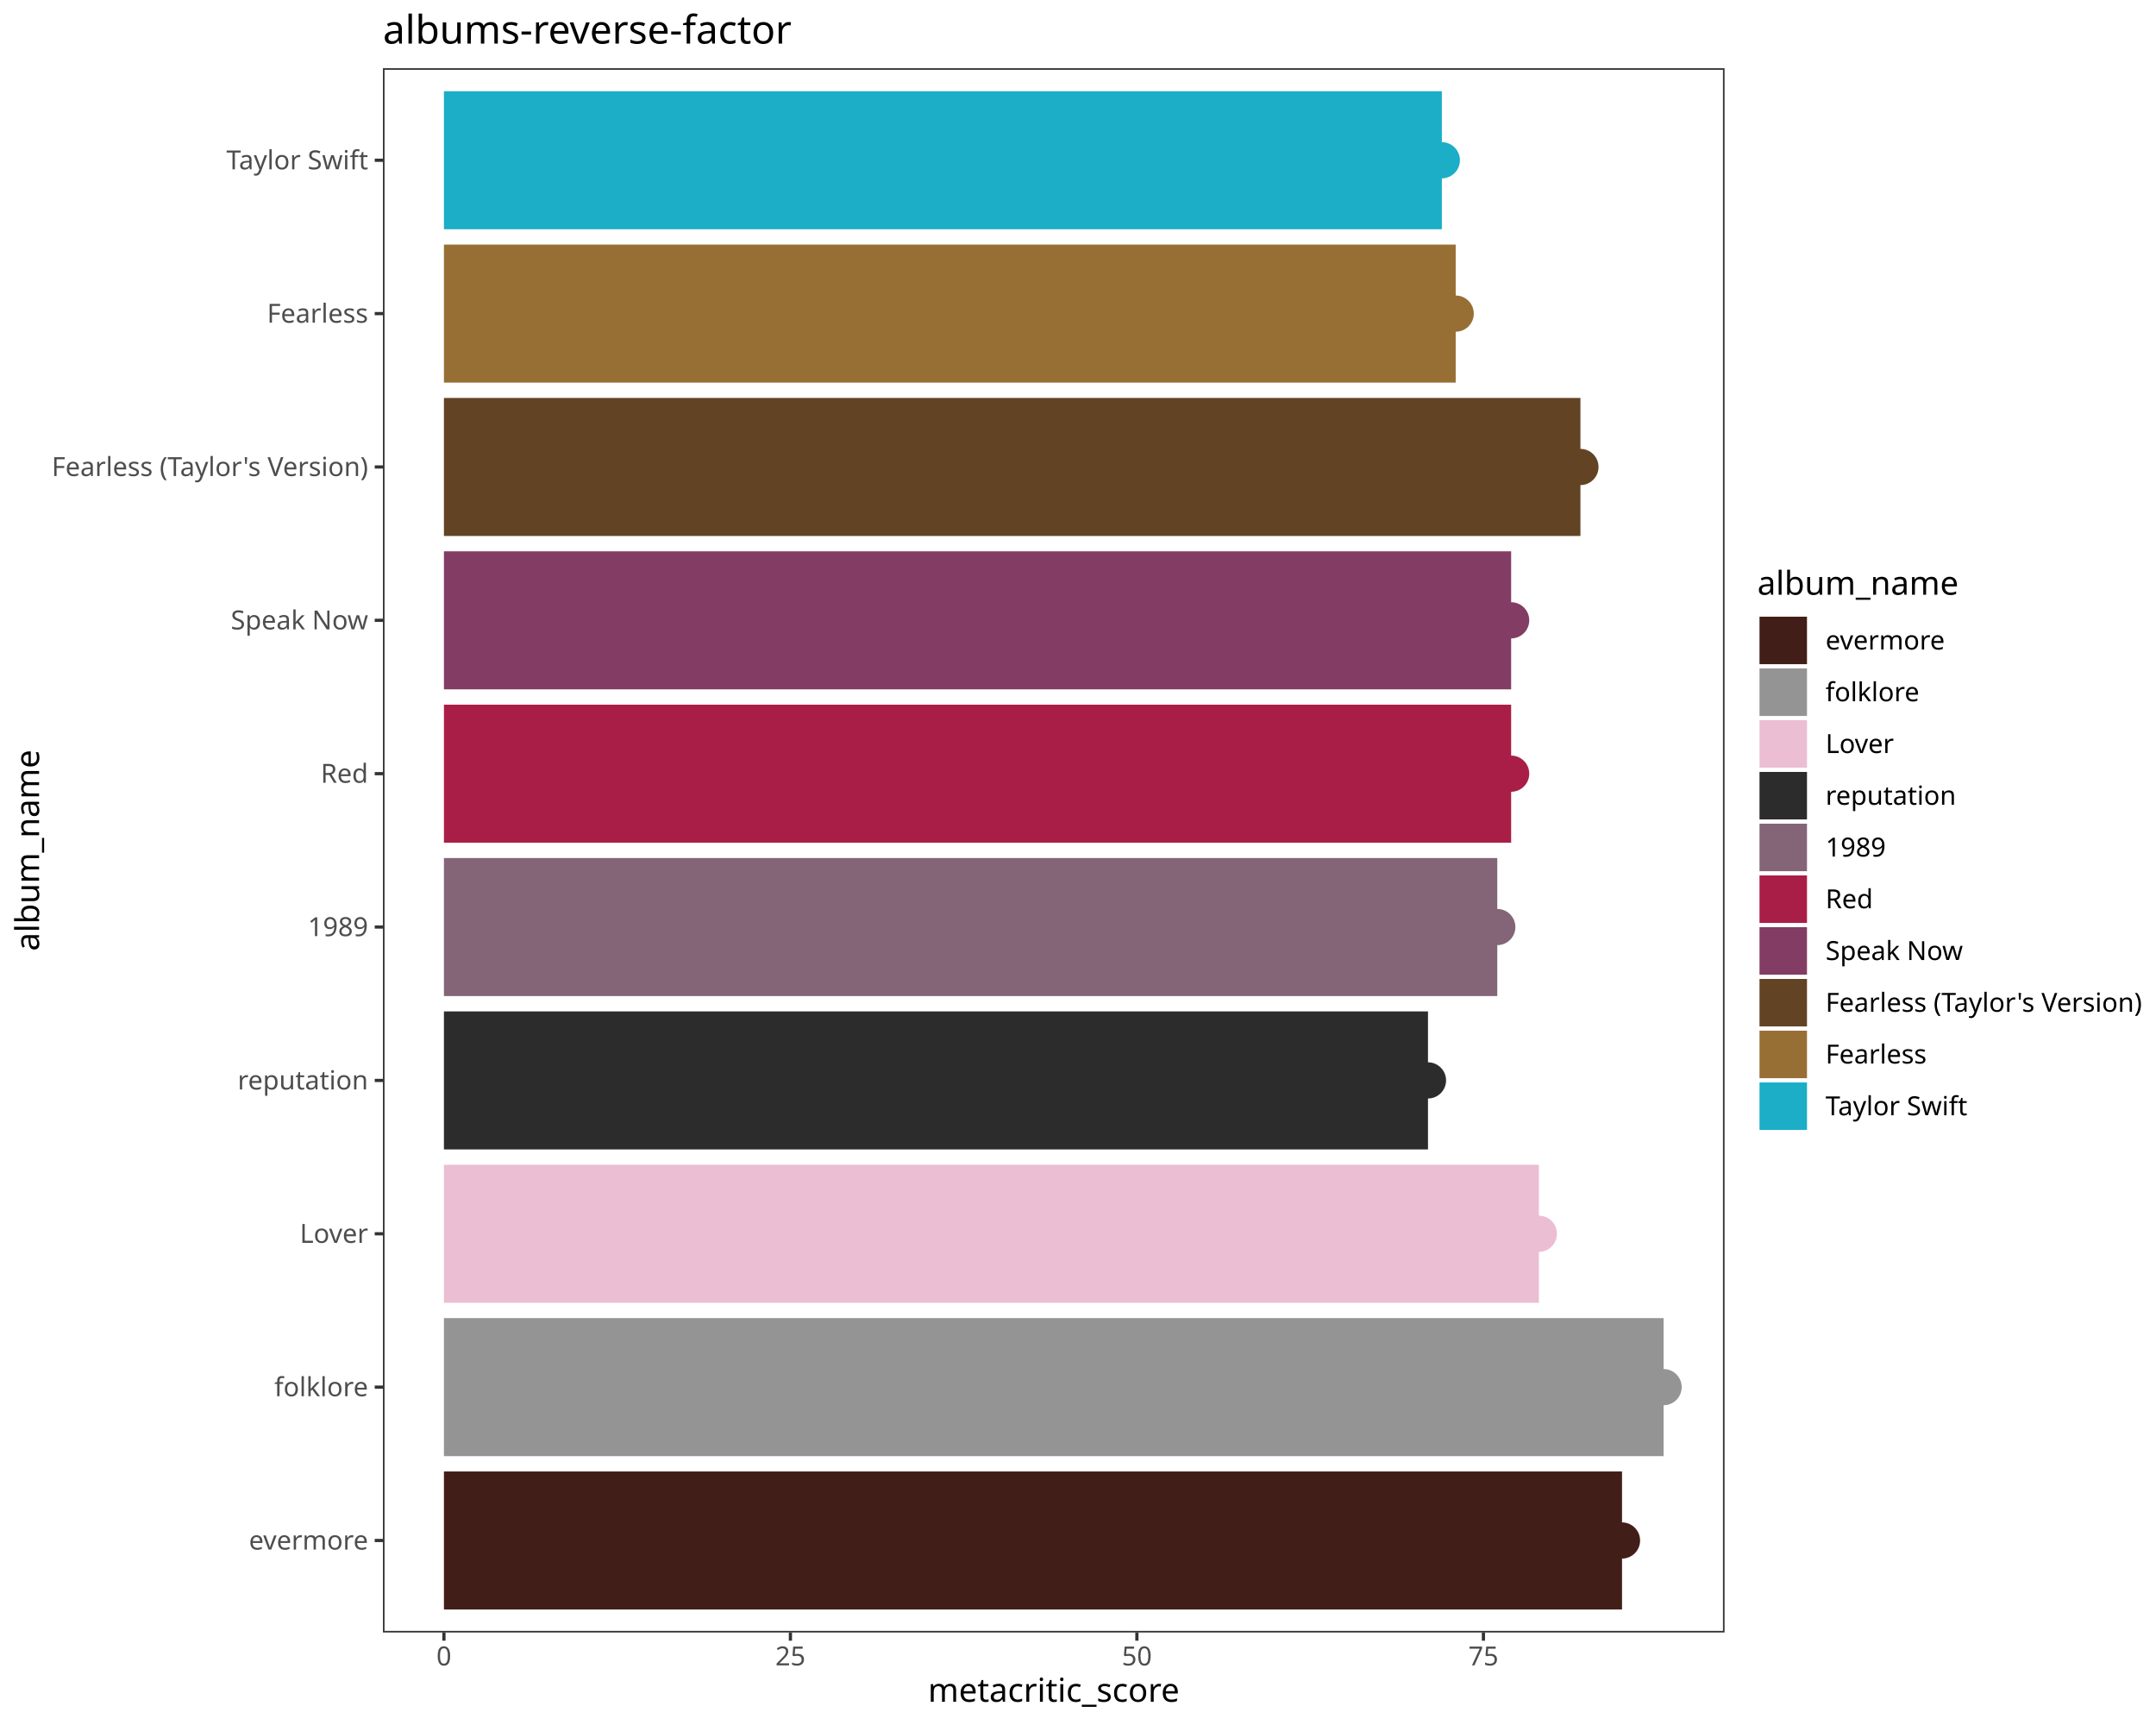
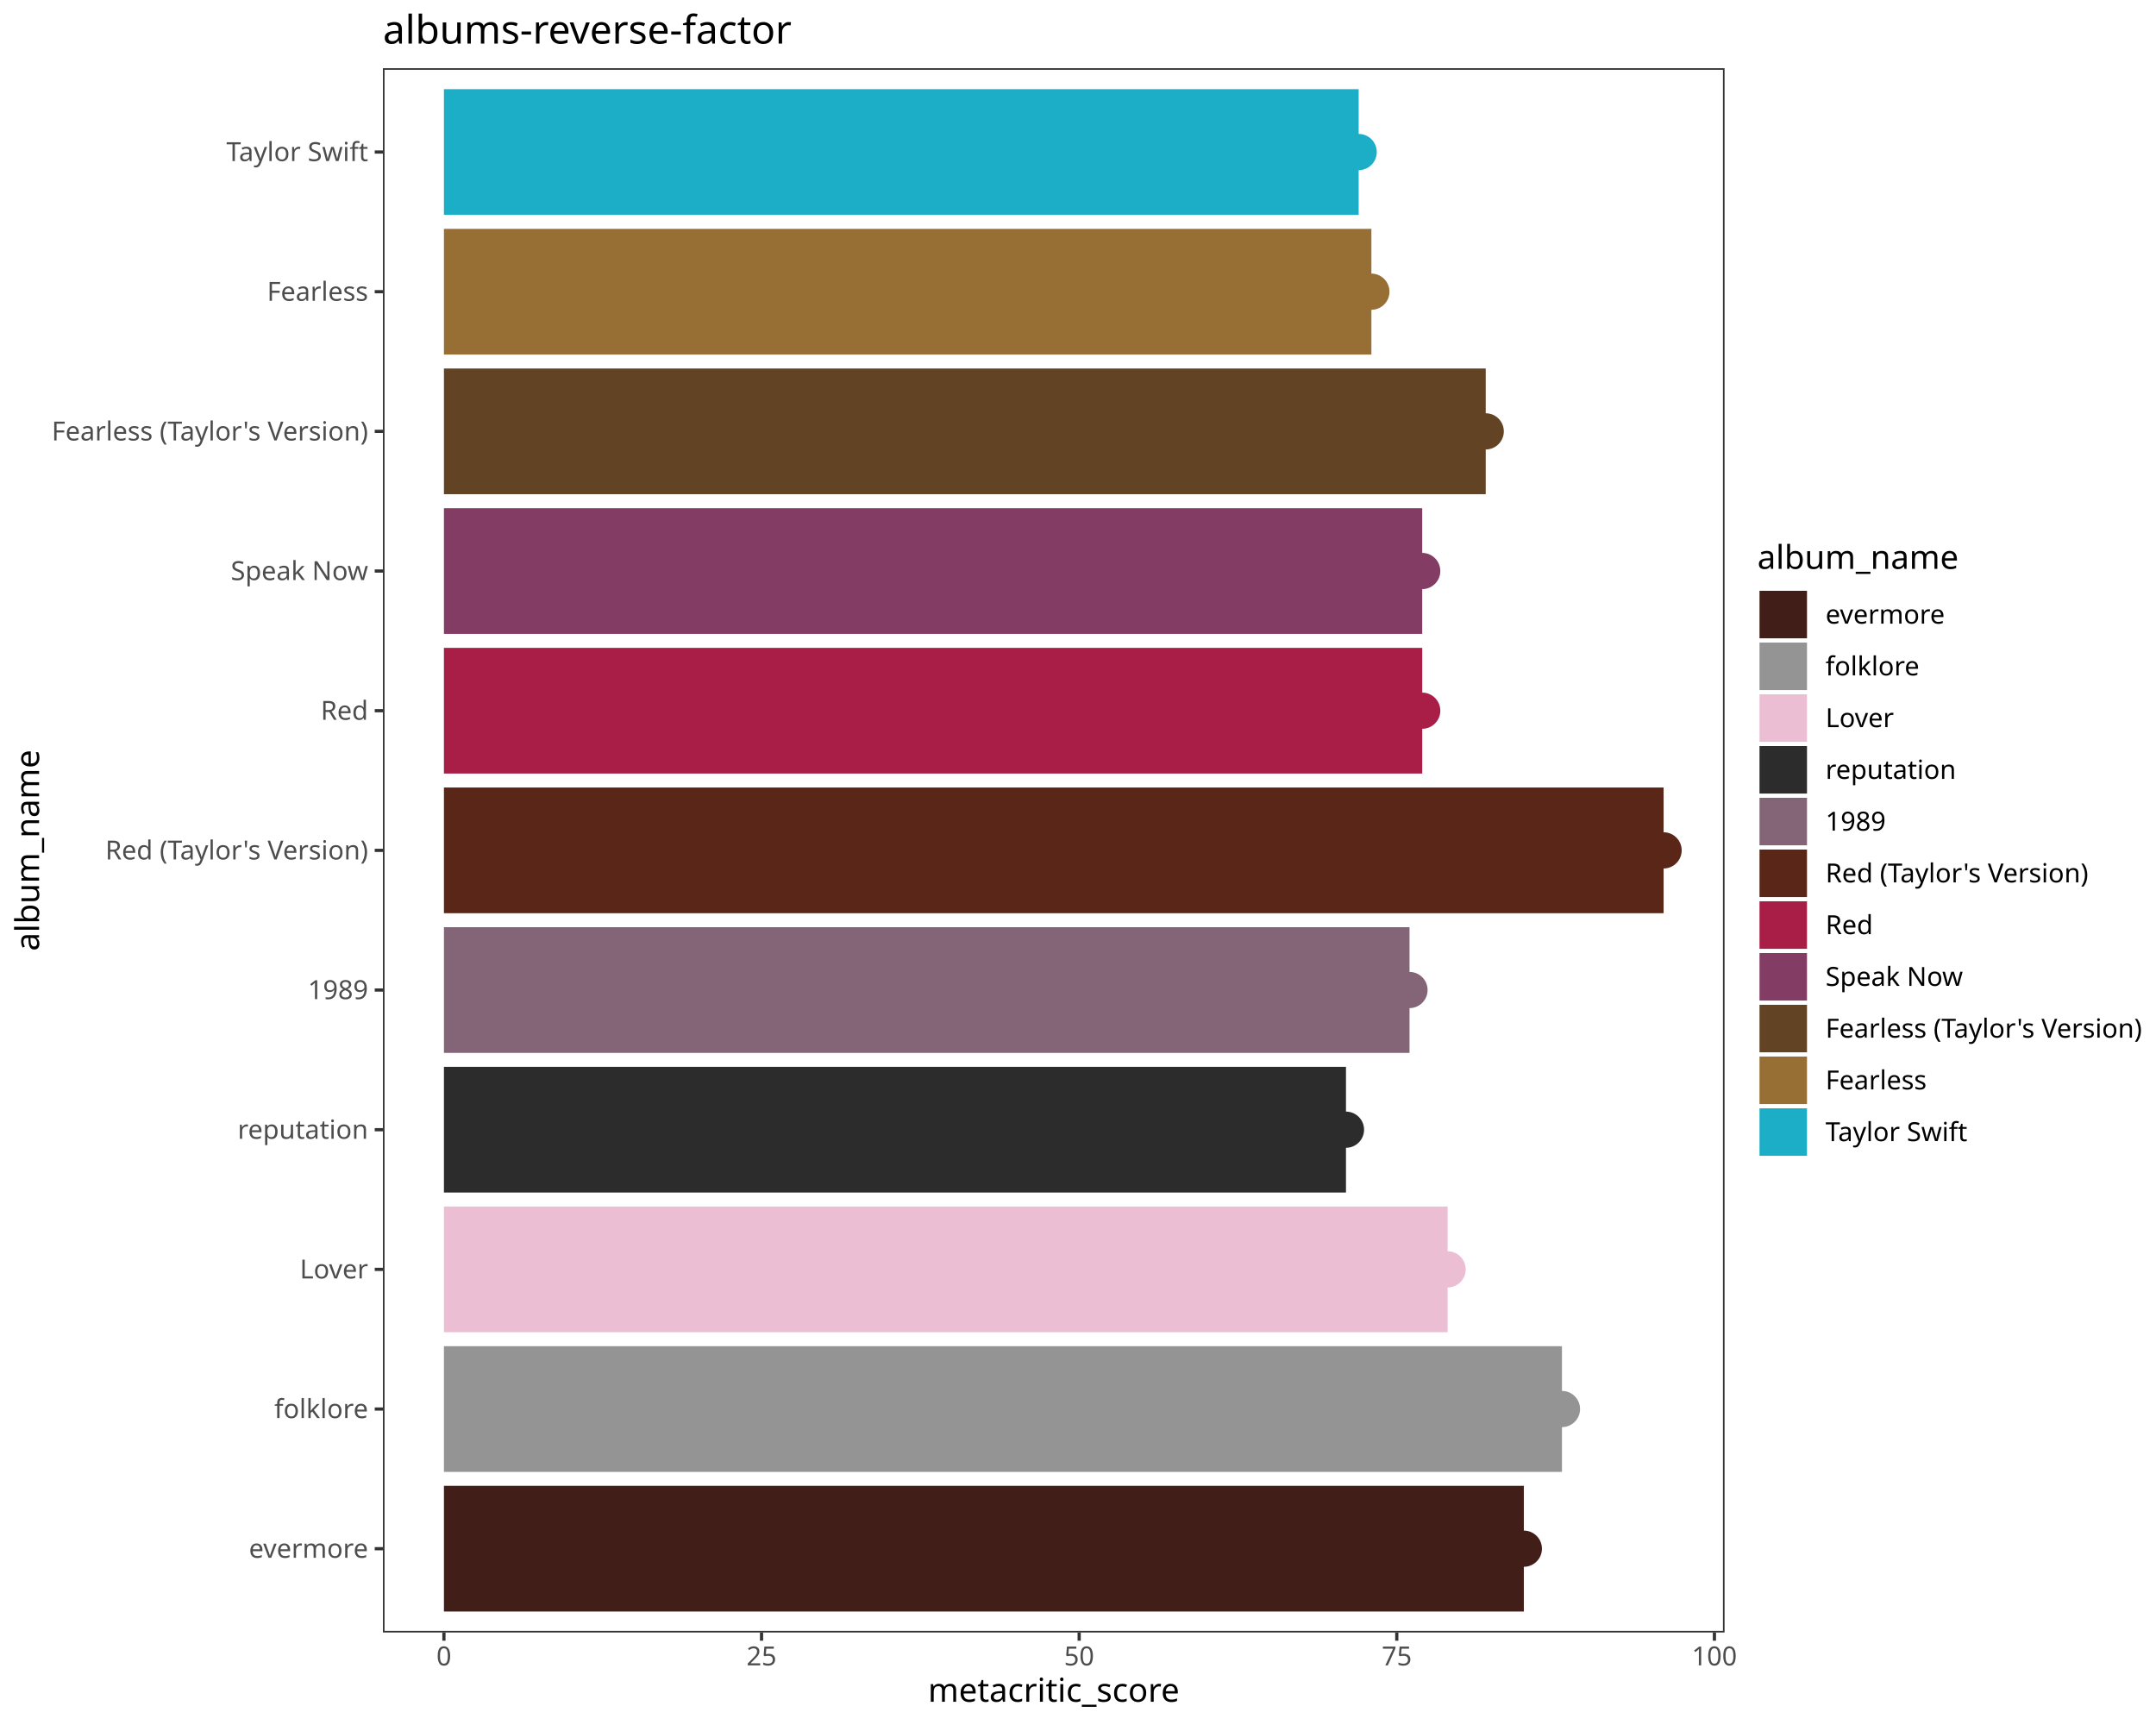
<svg xmlns="http://www.w3.org/2000/svg" class="svglite" data-engine-version="2.0" width="720.00pt" height="576.00pt" viewBox="0 0 720.00 576.00">
  <defs>
    <style type="text/css">
    .svglite line, .svglite polyline, .svglite polygon, .svglite path, .svglite rect, .svglite circle {
      fill: none;
      stroke: #000000;
      stroke-linecap: round;
      stroke-linejoin: round;
      stroke-miterlimit: 10.00;
    }
  </style>
  </defs>
  <rect width="100%" height="100%" style="stroke: none; fill: #FFFFFF;" />
  <defs>
    <clipPath id="cpMC4wMHw3MjAuMDB8MC4wMHw1NzYuMDA=">
      <rect x="0.00" y="0.00" width="720.00" height="576.00" />
    </clipPath>
  </defs>
  <g clip-path="url(#cpMC4wMHw3MjAuMDB8MC4wMHw1NzYuMDA=)">
    <rect x="0.00" y="0.00" width="720.00" height="576.00" style="stroke-width: 1.07; stroke: #FFFFFF; fill: #FFFFFF;" />
  </g>
  <defs>
    <clipPath id="cpMTI3Ljg4fDU3NS45M3wyMi43OHw1NDUuMTE=">
      <rect x="127.88" y="22.78" width="448.04" height="522.33" />
    </clipPath>
  </defs>
  <g clip-path="url(#cpMTI3Ljg4fDU3NS45M3wyMi43OHw1NDUuMTE=)">
    <rect x="127.88" y="22.78" width="448.04" height="522.33" style="stroke-width: 1.07; stroke: none; fill: #FFFFFF;" />
-     <rect x="148.25" y="30.46" width="333.26" height="46.09" style="stroke-width: 1.07; stroke: none; stroke-linecap: square; stroke-linejoin: miter; fill: #1BAEC6;" />
-     <rect x="148.25" y="81.67" width="337.88" height="46.09" style="stroke-width: 1.07; stroke: none; stroke-linecap: square; stroke-linejoin: miter; fill: #976F34;" />
-     <rect x="148.25" y="184.09" width="356.40" height="46.09" style="stroke-width: 1.07; stroke: none; stroke-linecap: square; stroke-linejoin: miter; fill: #833C63;" />
-     <rect x="148.25" y="235.30" width="356.40" height="46.09" style="stroke-width: 1.07; stroke: none; stroke-linecap: square; stroke-linejoin: miter; fill: #A91E47;" />
-     <rect x="148.25" y="286.51" width="351.77" height="46.09" style="stroke-width: 1.07; stroke: none; stroke-linecap: square; stroke-linejoin: miter; fill: #846578;" />
-     <rect x="148.25" y="337.72" width="328.63" height="46.09" style="stroke-width: 1.07; stroke: none; stroke-linecap: square; stroke-linejoin: miter; fill: #2C2C2C;" />
-     <rect x="148.25" y="388.93" width="365.66" height="46.09" style="stroke-width: 1.07; stroke: none; stroke-linecap: square; stroke-linejoin: miter; fill: #EBBED3;" />
-     <rect x="148.25" y="440.13" width="407.31" height="46.09" style="stroke-width: 1.07; stroke: none; stroke-linecap: square; stroke-linejoin: miter; fill: #949494;" />
-     <rect x="148.25" y="491.34" width="393.43" height="46.09" style="stroke-width: 1.07; stroke: none; stroke-linecap: square; stroke-linejoin: miter; fill: #421E18;" />
-     <rect x="148.25" y="132.88" width="379.54" height="46.09" style="stroke-width: 1.07; stroke: none; stroke-linecap: square; stroke-linejoin: miter; fill: #624324;" />
-     <circle cx="481.50" cy="53.51" r="5.69" style="stroke-width: 0.71; stroke: #1BAEC6; fill: #1BAEC6;" />
-     <circle cx="486.13" cy="104.72" r="5.69" style="stroke-width: 0.71; stroke: #976F34; fill: #976F34;" />
-     <circle cx="504.65" cy="207.13" r="5.69" style="stroke-width: 0.71; stroke: #833C63; fill: #833C63;" />
-     <circle cx="504.65" cy="258.34" r="5.69" style="stroke-width: 0.71; stroke: #A91E47; fill: #A91E47;" />
-     <circle cx="500.02" cy="309.55" r="5.69" style="stroke-width: 0.71; stroke: #846578; fill: #846578;" />
-     <circle cx="476.87" cy="360.76" r="5.69" style="stroke-width: 0.71; stroke: #2C2C2C; fill: #2C2C2C;" />
-     <circle cx="513.90" cy="411.97" r="5.69" style="stroke-width: 0.71; stroke: #EBBED3; fill: #EBBED3;" />
-     <circle cx="555.56" cy="463.18" r="5.69" style="stroke-width: 0.71; stroke: #949494; fill: #949494;" />
-     <circle cx="541.67" cy="514.39" r="5.69" style="stroke-width: 0.71; stroke: #421E18; fill: #421E18;" />
-     <circle cx="527.79" cy="155.93" r="5.69" style="stroke-width: 0.71; stroke: #624324; fill: #624324;" />
+     <rect x="148.25" y="29.78" width="305.48" height="41.97" style="stroke-width: 1.07; stroke: none; stroke-linecap: square; stroke-linejoin: miter; fill: #1BAEC6;" />
+     <rect x="148.25" y="76.42" width="309.73" height="41.97" style="stroke-width: 1.07; stroke: none; stroke-linecap: square; stroke-linejoin: miter; fill: #976F34;" />
+     <rect x="148.25" y="169.69" width="326.70" height="41.97" style="stroke-width: 1.07; stroke: none; stroke-linecap: square; stroke-linejoin: miter; fill: #833C63;" />
+     <rect x="148.25" y="216.33" width="326.70" height="41.97" style="stroke-width: 1.07; stroke: none; stroke-linecap: square; stroke-linejoin: miter; fill: #A91E47;" />
+     <rect x="148.25" y="309.60" width="322.46" height="41.97" style="stroke-width: 1.07; stroke: none; stroke-linecap: square; stroke-linejoin: miter; fill: #846578;" />
+     <rect x="148.25" y="356.23" width="301.24" height="41.97" style="stroke-width: 1.07; stroke: none; stroke-linecap: square; stroke-linejoin: miter; fill: #2C2C2C;" />
+     <rect x="148.25" y="402.87" width="335.18" height="41.97" style="stroke-width: 1.07; stroke: none; stroke-linecap: square; stroke-linejoin: miter; fill: #EBBED3;" />
+     <rect x="148.25" y="449.51" width="373.37" height="41.97" style="stroke-width: 1.07; stroke: none; stroke-linecap: square; stroke-linejoin: miter; fill: #949494;" />
+     <rect x="148.25" y="496.14" width="360.64" height="41.97" style="stroke-width: 1.07; stroke: none; stroke-linecap: square; stroke-linejoin: miter; fill: #421E18;" />
+     <rect x="148.25" y="123.05" width="347.91" height="41.97" style="stroke-width: 1.07; stroke: none; stroke-linecap: square; stroke-linejoin: miter; fill: #624324;" />
+     <rect x="148.25" y="262.96" width="407.31" height="41.97" style="stroke-width: 1.07; stroke: none; stroke-linecap: square; stroke-linejoin: miter; fill: #592617;" />
+     <circle cx="453.73" cy="50.77" r="5.69" style="stroke-width: 0.71; stroke: #1BAEC6; fill: #1BAEC6;" />
+     <circle cx="457.97" cy="97.40" r="5.69" style="stroke-width: 0.71; stroke: #976F34; fill: #976F34;" />
+     <circle cx="474.95" cy="190.67" r="5.69" style="stroke-width: 0.71; stroke: #833C63; fill: #833C63;" />
+     <circle cx="474.95" cy="237.31" r="5.69" style="stroke-width: 0.71; stroke: #A91E47; fill: #A91E47;" />
+     <circle cx="470.70" cy="330.58" r="5.69" style="stroke-width: 0.71; stroke: #846578; fill: #846578;" />
+     <circle cx="449.49" cy="377.22" r="5.69" style="stroke-width: 0.71; stroke: #2C2C2C; fill: #2C2C2C;" />
+     <circle cx="483.43" cy="423.86" r="5.69" style="stroke-width: 0.71; stroke: #EBBED3; fill: #EBBED3;" />
+     <circle cx="521.62" cy="470.49" r="5.69" style="stroke-width: 0.71; stroke: #949494; fill: #949494;" />
+     <circle cx="508.89" cy="517.13" r="5.69" style="stroke-width: 0.71; stroke: #421E18; fill: #421E18;" />
+     <circle cx="496.16" cy="144.04" r="5.69" style="stroke-width: 0.71; stroke: #624324; fill: #624324;" />
+     <circle cx="555.56" cy="283.95" r="5.69" style="stroke-width: 0.71; stroke: #592617; fill: #592617;" />
    <rect x="127.88" y="22.78" width="448.04" height="522.33" style="stroke-width: 1.07; stroke: #333333;" />
  </g>
  <g clip-path="url(#cpMC4wMHw3MjAuMDB8MC4wMHw1NzYuMDA=)">
-     <text x="122.95" y="517.42" text-anchor="end" style="font-size: 8.80px; fill: #4D4D4D; font-family: sans;" textLength="37.18px" lengthAdjust="spacingAndGlyphs">evermore</text>
-     <text x="122.95" y="466.21" text-anchor="end" style="font-size: 8.80px; fill: #4D4D4D; font-family: sans;" textLength="28.37px" lengthAdjust="spacingAndGlyphs">folklore</text>
-     <text x="122.95" y="415.00" text-anchor="end" style="font-size: 8.80px; fill: #4D4D4D; font-family: sans;" textLength="22.02px" lengthAdjust="spacingAndGlyphs">Lover</text>
-     <text x="122.95" y="363.79" text-anchor="end" style="font-size: 8.80px; fill: #4D4D4D; font-family: sans;" textLength="39.14px" lengthAdjust="spacingAndGlyphs">reputation</text>
-     <text x="122.95" y="312.58" text-anchor="end" style="font-size: 8.80px; fill: #4D4D4D; font-family: sans;" textLength="19.58px" lengthAdjust="spacingAndGlyphs">1989</text>
-     <text x="122.95" y="261.37" text-anchor="end" style="font-size: 8.80px; fill: #4D4D4D; font-family: sans;" textLength="16.15px" lengthAdjust="spacingAndGlyphs">Red</text>
-     <text x="122.95" y="210.16" text-anchor="end" style="font-size: 8.80px; fill: #4D4D4D; font-family: sans;" textLength="45.01px" lengthAdjust="spacingAndGlyphs">Speak Now</text>
-     <text x="122.95" y="158.95" text-anchor="end" style="font-size: 8.80px; fill: #4D4D4D; font-family: sans;" textLength="104.88px" lengthAdjust="spacingAndGlyphs">Fearless (Taylor's Version)</text>
-     <text x="122.95" y="107.75" text-anchor="end" style="font-size: 8.80px; fill: #4D4D4D; font-family: sans;" textLength="33.75px" lengthAdjust="spacingAndGlyphs">Fearless</text>
-     <text x="122.95" y="56.54" text-anchor="end" style="font-size: 8.80px; fill: #4D4D4D; font-family: sans;" textLength="45.97px" lengthAdjust="spacingAndGlyphs">Taylor Swift</text>
-     <polyline points="125.14,514.39 127.88,514.39 " style="stroke-width: 1.07; stroke: #333333; stroke-linecap: butt;" />
-     <polyline points="125.14,463.18 127.88,463.18 " style="stroke-width: 1.07; stroke: #333333; stroke-linecap: butt;" />
-     <polyline points="125.14,411.97 127.88,411.97 " style="stroke-width: 1.07; stroke: #333333; stroke-linecap: butt;" />
-     <polyline points="125.14,360.76 127.88,360.76 " style="stroke-width: 1.07; stroke: #333333; stroke-linecap: butt;" />
-     <polyline points="125.14,309.55 127.88,309.55 " style="stroke-width: 1.07; stroke: #333333; stroke-linecap: butt;" />
-     <polyline points="125.14,258.34 127.88,258.34 " style="stroke-width: 1.07; stroke: #333333; stroke-linecap: butt;" />
-     <polyline points="125.14,207.13 127.88,207.13 " style="stroke-width: 1.07; stroke: #333333; stroke-linecap: butt;" />
-     <polyline points="125.14,155.93 127.88,155.93 " style="stroke-width: 1.07; stroke: #333333; stroke-linecap: butt;" />
-     <polyline points="125.14,104.72 127.88,104.72 " style="stroke-width: 1.07; stroke: #333333; stroke-linecap: butt;" />
-     <polyline points="125.14,53.51 127.88,53.51 " style="stroke-width: 1.07; stroke: #333333; stroke-linecap: butt;" />
+     <text x="122.95" y="520.16" text-anchor="end" style="font-size: 8.80px; fill: #4D4D4D; font-family: sans;" textLength="37.18px" lengthAdjust="spacingAndGlyphs">evermore</text>
+     <text x="122.95" y="473.52" text-anchor="end" style="font-size: 8.80px; fill: #4D4D4D; font-family: sans;" textLength="28.37px" lengthAdjust="spacingAndGlyphs">folklore</text>
+     <text x="122.95" y="426.89" text-anchor="end" style="font-size: 8.80px; fill: #4D4D4D; font-family: sans;" textLength="22.02px" lengthAdjust="spacingAndGlyphs">Lover</text>
+     <text x="122.95" y="380.25" text-anchor="end" style="font-size: 8.80px; fill: #4D4D4D; font-family: sans;" textLength="39.14px" lengthAdjust="spacingAndGlyphs">reputation</text>
+     <text x="122.95" y="333.61" text-anchor="end" style="font-size: 8.80px; fill: #4D4D4D; font-family: sans;" textLength="19.58px" lengthAdjust="spacingAndGlyphs">1989</text>
+     <text x="122.95" y="286.98" text-anchor="end" style="font-size: 8.80px; fill: #4D4D4D; font-family: sans;" textLength="87.27px" lengthAdjust="spacingAndGlyphs">Red (Taylor's Version)</text>
+     <text x="122.95" y="240.34" text-anchor="end" style="font-size: 8.80px; fill: #4D4D4D; font-family: sans;" textLength="16.15px" lengthAdjust="spacingAndGlyphs">Red</text>
+     <text x="122.95" y="193.70" text-anchor="end" style="font-size: 8.80px; fill: #4D4D4D; font-family: sans;" textLength="45.01px" lengthAdjust="spacingAndGlyphs">Speak Now</text>
+     <text x="122.95" y="147.07" text-anchor="end" style="font-size: 8.80px; fill: #4D4D4D; font-family: sans;" textLength="104.88px" lengthAdjust="spacingAndGlyphs">Fearless (Taylor's Version)</text>
+     <text x="122.95" y="100.43" text-anchor="end" style="font-size: 8.80px; fill: #4D4D4D; font-family: sans;" textLength="33.75px" lengthAdjust="spacingAndGlyphs">Fearless</text>
+     <text x="122.95" y="53.79" text-anchor="end" style="font-size: 8.80px; fill: #4D4D4D; font-family: sans;" textLength="45.97px" lengthAdjust="spacingAndGlyphs">Taylor Swift</text>
+     <polyline points="125.14,517.13 127.88,517.13 " style="stroke-width: 1.07; stroke: #333333; stroke-linecap: butt;" />
+     <polyline points="125.14,470.49 127.88,470.49 " style="stroke-width: 1.07; stroke: #333333; stroke-linecap: butt;" />
+     <polyline points="125.14,423.86 127.88,423.86 " style="stroke-width: 1.07; stroke: #333333; stroke-linecap: butt;" />
+     <polyline points="125.14,377.22 127.88,377.22 " style="stroke-width: 1.07; stroke: #333333; stroke-linecap: butt;" />
+     <polyline points="125.14,330.58 127.88,330.58 " style="stroke-width: 1.07; stroke: #333333; stroke-linecap: butt;" />
+     <polyline points="125.14,283.95 127.88,283.95 " style="stroke-width: 1.07; stroke: #333333; stroke-linecap: butt;" />
+     <polyline points="125.14,237.31 127.88,237.31 " style="stroke-width: 1.07; stroke: #333333; stroke-linecap: butt;" />
+     <polyline points="125.14,190.67 127.88,190.67 " style="stroke-width: 1.07; stroke: #333333; stroke-linecap: butt;" />
+     <polyline points="125.14,144.04 127.88,144.04 " style="stroke-width: 1.07; stroke: #333333; stroke-linecap: butt;" />
+     <polyline points="125.14,97.40 127.88,97.40 " style="stroke-width: 1.07; stroke: #333333; stroke-linecap: butt;" />
+     <polyline points="125.14,50.77 127.88,50.77 " style="stroke-width: 1.07; stroke: #333333; stroke-linecap: butt;" />
    <polyline points="148.25,547.85 148.25,545.11 " style="stroke-width: 1.07; stroke: #333333; stroke-linecap: butt;" />
-     <polyline points="263.96,547.85 263.96,545.11 " style="stroke-width: 1.07; stroke: #333333; stroke-linecap: butt;" />
-     <polyline points="379.67,547.85 379.67,545.11 " style="stroke-width: 1.07; stroke: #333333; stroke-linecap: butt;" />
-     <polyline points="495.39,547.85 495.39,545.11 " style="stroke-width: 1.07; stroke: #333333; stroke-linecap: butt;" />
+     <polyline points="254.32,547.85 254.32,545.11 " style="stroke-width: 1.07; stroke: #333333; stroke-linecap: butt;" />
+     <polyline points="360.39,547.85 360.39,545.11 " style="stroke-width: 1.07; stroke: #333333; stroke-linecap: butt;" />
+     <polyline points="466.46,547.85 466.46,545.11 " style="stroke-width: 1.07; stroke: #333333; stroke-linecap: butt;" />
+     <polyline points="572.53,547.85 572.53,545.11 " style="stroke-width: 1.07; stroke: #333333; stroke-linecap: butt;" />
    <text x="148.25" y="556.10" text-anchor="middle" style="font-size: 8.80px; fill: #4D4D4D; font-family: sans;" textLength="4.89px" lengthAdjust="spacingAndGlyphs">0</text>
-     <text x="263.96" y="556.10" text-anchor="middle" style="font-size: 8.80px; fill: #4D4D4D; font-family: sans;" textLength="9.79px" lengthAdjust="spacingAndGlyphs">25</text>
-     <text x="379.67" y="556.10" text-anchor="middle" style="font-size: 8.80px; fill: #4D4D4D; font-family: sans;" textLength="9.79px" lengthAdjust="spacingAndGlyphs">50</text>
-     <text x="495.39" y="556.10" text-anchor="middle" style="font-size: 8.80px; fill: #4D4D4D; font-family: sans;" textLength="9.79px" lengthAdjust="spacingAndGlyphs">75</text>
+     <text x="254.32" y="556.10" text-anchor="middle" style="font-size: 8.80px; fill: #4D4D4D; font-family: sans;" textLength="9.79px" lengthAdjust="spacingAndGlyphs">25</text>
+     <text x="360.39" y="556.10" text-anchor="middle" style="font-size: 8.80px; fill: #4D4D4D; font-family: sans;" textLength="9.79px" lengthAdjust="spacingAndGlyphs">50</text>
+     <text x="466.46" y="556.10" text-anchor="middle" style="font-size: 8.80px; fill: #4D4D4D; font-family: sans;" textLength="9.79px" lengthAdjust="spacingAndGlyphs">75</text>
+     <text x="572.53" y="556.10" text-anchor="middle" style="font-size: 8.80px; fill: #4D4D4D; font-family: sans;" textLength="14.68px" lengthAdjust="spacingAndGlyphs">100</text>
    <text x="351.90" y="568.24" text-anchor="middle" style="font-size: 11.00px; font-family: sans;" textLength="80.10px" lengthAdjust="spacingAndGlyphs">metacritic_score</text>
    <text transform="translate(13.05,283.95) rotate(-90)" text-anchor="middle" style="font-size: 11.00px; font-family: sans;" textLength="63.60px" lengthAdjust="spacingAndGlyphs">album_name</text>
-     <rect x="586.88" y="189.88" width="127.64" height="188.13" style="stroke-width: 1.07; stroke: none; fill: #FFFFFF;" />
-     <text x="586.88" y="198.59" style="font-size: 11.00px; font-family: sans;" textLength="63.60px" lengthAdjust="spacingAndGlyphs">album_name</text>
-     <rect x="586.88" y="205.21" width="17.28" height="17.28" style="stroke-width: 1.07; stroke: none; fill: #FFFFFF;" />
-     <rect x="587.59" y="205.92" width="15.86" height="15.86" style="stroke-width: 1.07; stroke: none; stroke-linecap: square; stroke-linejoin: miter; fill: #421E18;" />
-     <circle cx="595.52" cy="213.85" r="5.69" style="stroke-width: 0.71; stroke: #421E18; fill: #421E18;" />
-     <rect x="586.88" y="222.49" width="17.28" height="17.28" style="stroke-width: 1.07; stroke: none; fill: #FFFFFF;" />
-     <rect x="587.59" y="223.20" width="15.86" height="15.86" style="stroke-width: 1.07; stroke: none; stroke-linecap: square; stroke-linejoin: miter; fill: #949494;" />
-     <circle cx="595.52" cy="231.13" r="5.69" style="stroke-width: 0.71; stroke: #949494; fill: #949494;" />
-     <rect x="586.88" y="239.77" width="17.28" height="17.28" style="stroke-width: 1.07; stroke: none; fill: #FFFFFF;" />
-     <rect x="587.59" y="240.48" width="15.86" height="15.86" style="stroke-width: 1.07; stroke: none; stroke-linecap: square; stroke-linejoin: miter; fill: #EBBED3;" />
-     <circle cx="595.52" cy="248.41" r="5.69" style="stroke-width: 0.71; stroke: #EBBED3; fill: #EBBED3;" />
-     <rect x="586.88" y="257.05" width="17.28" height="17.28" style="stroke-width: 1.07; stroke: none; fill: #FFFFFF;" />
-     <rect x="587.59" y="257.76" width="15.86" height="15.86" style="stroke-width: 1.07; stroke: none; stroke-linecap: square; stroke-linejoin: miter; fill: #2C2C2C;" />
-     <circle cx="595.52" cy="265.69" r="5.69" style="stroke-width: 0.71; stroke: #2C2C2C; fill: #2C2C2C;" />
-     <rect x="586.88" y="274.33" width="17.28" height="17.28" style="stroke-width: 1.07; stroke: none; fill: #FFFFFF;" />
-     <rect x="587.59" y="275.04" width="15.86" height="15.86" style="stroke-width: 1.07; stroke: none; stroke-linecap: square; stroke-linejoin: miter; fill: #846578;" />
-     <circle cx="595.52" cy="282.97" r="5.69" style="stroke-width: 0.71; stroke: #846578; fill: #846578;" />
-     <rect x="586.88" y="291.61" width="17.28" height="17.28" style="stroke-width: 1.07; stroke: none; fill: #FFFFFF;" />
-     <rect x="587.59" y="292.32" width="15.86" height="15.86" style="stroke-width: 1.07; stroke: none; stroke-linecap: square; stroke-linejoin: miter; fill: #A91E47;" />
-     <circle cx="595.52" cy="300.25" r="5.69" style="stroke-width: 0.71; stroke: #A91E47; fill: #A91E47;" />
-     <rect x="586.88" y="308.89" width="17.28" height="17.28" style="stroke-width: 1.07; stroke: none; fill: #FFFFFF;" />
-     <rect x="587.59" y="309.60" width="15.86" height="15.86" style="stroke-width: 1.07; stroke: none; stroke-linecap: square; stroke-linejoin: miter; fill: #833C63;" />
-     <circle cx="595.52" cy="317.53" r="5.69" style="stroke-width: 0.71; stroke: #833C63; fill: #833C63;" />
-     <rect x="586.88" y="326.17" width="17.28" height="17.28" style="stroke-width: 1.07; stroke: none; fill: #FFFFFF;" />
-     <rect x="587.59" y="326.88" width="15.86" height="15.86" style="stroke-width: 1.07; stroke: none; stroke-linecap: square; stroke-linejoin: miter; fill: #624324;" />
-     <circle cx="595.52" cy="334.81" r="5.69" style="stroke-width: 0.71; stroke: #624324; fill: #624324;" />
-     <rect x="586.88" y="343.45" width="17.28" height="17.28" style="stroke-width: 1.07; stroke: none; fill: #FFFFFF;" />
-     <rect x="587.59" y="344.16" width="15.86" height="15.86" style="stroke-width: 1.07; stroke: none; stroke-linecap: square; stroke-linejoin: miter; fill: #976F34;" />
-     <circle cx="595.52" cy="352.09" r="5.69" style="stroke-width: 0.71; stroke: #976F34; fill: #976F34;" />
-     <rect x="586.88" y="360.73" width="17.28" height="17.28" style="stroke-width: 1.07; stroke: none; fill: #FFFFFF;" />
-     <rect x="587.59" y="361.44" width="15.86" height="15.86" style="stroke-width: 1.07; stroke: none; stroke-linecap: square; stroke-linejoin: miter; fill: #1BAEC6;" />
-     <circle cx="595.52" cy="369.37" r="5.69" style="stroke-width: 0.71; stroke: #1BAEC6; fill: #1BAEC6;" />
-     <text x="609.64" y="216.88" style="font-size: 8.80px; font-family: sans;" textLength="37.18px" lengthAdjust="spacingAndGlyphs">evermore</text>
-     <text x="609.64" y="234.16" style="font-size: 8.80px; font-family: sans;" textLength="28.37px" lengthAdjust="spacingAndGlyphs">folklore</text>
-     <text x="609.64" y="251.44" style="font-size: 8.80px; font-family: sans;" textLength="22.02px" lengthAdjust="spacingAndGlyphs">Lover</text>
-     <text x="609.64" y="268.72" style="font-size: 8.80px; font-family: sans;" textLength="39.14px" lengthAdjust="spacingAndGlyphs">reputation</text>
-     <text x="609.64" y="286.00" style="font-size: 8.80px; font-family: sans;" textLength="19.58px" lengthAdjust="spacingAndGlyphs">1989</text>
-     <text x="609.64" y="303.28" style="font-size: 8.80px; font-family: sans;" textLength="16.15px" lengthAdjust="spacingAndGlyphs">Red</text>
-     <text x="609.64" y="320.56" style="font-size: 8.80px; font-family: sans;" textLength="45.01px" lengthAdjust="spacingAndGlyphs">Speak Now</text>
-     <text x="609.64" y="337.84" style="font-size: 8.80px; font-family: sans;" textLength="104.88px" lengthAdjust="spacingAndGlyphs">Fearless (Taylor's Version)</text>
-     <text x="609.64" y="355.12" style="font-size: 8.80px; font-family: sans;" textLength="33.75px" lengthAdjust="spacingAndGlyphs">Fearless</text>
-     <text x="609.64" y="372.40" style="font-size: 8.80px; font-family: sans;" textLength="45.97px" lengthAdjust="spacingAndGlyphs">Taylor Swift</text>
+     <rect x="586.88" y="181.24" width="127.64" height="205.41" style="stroke-width: 1.07; stroke: none; fill: #FFFFFF;" />
+     <text x="586.88" y="189.95" style="font-size: 11.00px; font-family: sans;" textLength="63.60px" lengthAdjust="spacingAndGlyphs">album_name</text>
+     <rect x="586.88" y="196.57" width="17.28" height="17.28" style="stroke-width: 1.07; stroke: none; fill: #FFFFFF;" />
+     <rect x="587.59" y="197.28" width="15.86" height="15.86" style="stroke-width: 1.07; stroke: none; stroke-linecap: square; stroke-linejoin: miter; fill: #421E18;" />
+     <circle cx="595.52" cy="205.21" r="5.69" style="stroke-width: 0.71; stroke: #421E18; fill: #421E18;" />
+     <rect x="586.88" y="213.85" width="17.28" height="17.28" style="stroke-width: 1.07; stroke: none; fill: #FFFFFF;" />
+     <rect x="587.59" y="214.56" width="15.86" height="15.86" style="stroke-width: 1.07; stroke: none; stroke-linecap: square; stroke-linejoin: miter; fill: #949494;" />
+     <circle cx="595.52" cy="222.49" r="5.69" style="stroke-width: 0.71; stroke: #949494; fill: #949494;" />
+     <rect x="586.88" y="231.13" width="17.28" height="17.28" style="stroke-width: 1.07; stroke: none; fill: #FFFFFF;" />
+     <rect x="587.59" y="231.84" width="15.86" height="15.86" style="stroke-width: 1.07; stroke: none; stroke-linecap: square; stroke-linejoin: miter; fill: #EBBED3;" />
+     <circle cx="595.52" cy="239.77" r="5.69" style="stroke-width: 0.71; stroke: #EBBED3; fill: #EBBED3;" />
+     <rect x="586.88" y="248.41" width="17.28" height="17.28" style="stroke-width: 1.07; stroke: none; fill: #FFFFFF;" />
+     <rect x="587.59" y="249.12" width="15.86" height="15.86" style="stroke-width: 1.07; stroke: none; stroke-linecap: square; stroke-linejoin: miter; fill: #2C2C2C;" />
+     <circle cx="595.52" cy="257.05" r="5.69" style="stroke-width: 0.71; stroke: #2C2C2C; fill: #2C2C2C;" />
+     <rect x="586.88" y="265.69" width="17.28" height="17.28" style="stroke-width: 1.07; stroke: none; fill: #FFFFFF;" />
+     <rect x="587.59" y="266.40" width="15.86" height="15.86" style="stroke-width: 1.07; stroke: none; stroke-linecap: square; stroke-linejoin: miter; fill: #846578;" />
+     <circle cx="595.52" cy="274.33" r="5.69" style="stroke-width: 0.71; stroke: #846578; fill: #846578;" />
+     <rect x="586.88" y="282.97" width="17.28" height="17.28" style="stroke-width: 1.07; stroke: none; fill: #FFFFFF;" />
+     <rect x="587.59" y="283.68" width="15.86" height="15.86" style="stroke-width: 1.07; stroke: none; stroke-linecap: square; stroke-linejoin: miter; fill: #592617;" />
+     <circle cx="595.52" cy="291.61" r="5.69" style="stroke-width: 0.71; stroke: #592617; fill: #592617;" />
+     <rect x="586.88" y="300.25" width="17.28" height="17.28" style="stroke-width: 1.07; stroke: none; fill: #FFFFFF;" />
+     <rect x="587.59" y="300.96" width="15.86" height="15.86" style="stroke-width: 1.07; stroke: none; stroke-linecap: square; stroke-linejoin: miter; fill: #A91E47;" />
+     <circle cx="595.52" cy="308.89" r="5.69" style="stroke-width: 0.71; stroke: #A91E47; fill: #A91E47;" />
+     <rect x="586.88" y="317.53" width="17.28" height="17.28" style="stroke-width: 1.07; stroke: none; fill: #FFFFFF;" />
+     <rect x="587.59" y="318.24" width="15.86" height="15.86" style="stroke-width: 1.07; stroke: none; stroke-linecap: square; stroke-linejoin: miter; fill: #833C63;" />
+     <circle cx="595.52" cy="326.17" r="5.69" style="stroke-width: 0.71; stroke: #833C63; fill: #833C63;" />
+     <rect x="586.88" y="334.81" width="17.28" height="17.28" style="stroke-width: 1.07; stroke: none; fill: #FFFFFF;" />
+     <rect x="587.59" y="335.52" width="15.86" height="15.86" style="stroke-width: 1.07; stroke: none; stroke-linecap: square; stroke-linejoin: miter; fill: #624324;" />
+     <circle cx="595.52" cy="343.45" r="5.69" style="stroke-width: 0.71; stroke: #624324; fill: #624324;" />
+     <rect x="586.88" y="352.09" width="17.28" height="17.28" style="stroke-width: 1.07; stroke: none; fill: #FFFFFF;" />
+     <rect x="587.59" y="352.80" width="15.86" height="15.86" style="stroke-width: 1.07; stroke: none; stroke-linecap: square; stroke-linejoin: miter; fill: #976F34;" />
+     <circle cx="595.52" cy="360.73" r="5.69" style="stroke-width: 0.71; stroke: #976F34; fill: #976F34;" />
+     <rect x="586.88" y="369.37" width="17.28" height="17.28" style="stroke-width: 1.07; stroke: none; fill: #FFFFFF;" />
+     <rect x="587.59" y="370.08" width="15.86" height="15.86" style="stroke-width: 1.07; stroke: none; stroke-linecap: square; stroke-linejoin: miter; fill: #1BAEC6;" />
+     <circle cx="595.52" cy="378.01" r="5.69" style="stroke-width: 0.71; stroke: #1BAEC6; fill: #1BAEC6;" />
+     <text x="609.64" y="208.24" style="font-size: 8.80px; font-family: sans;" textLength="37.18px" lengthAdjust="spacingAndGlyphs">evermore</text>
+     <text x="609.64" y="225.52" style="font-size: 8.80px; font-family: sans;" textLength="28.37px" lengthAdjust="spacingAndGlyphs">folklore</text>
+     <text x="609.64" y="242.80" style="font-size: 8.80px; font-family: sans;" textLength="22.02px" lengthAdjust="spacingAndGlyphs">Lover</text>
+     <text x="609.64" y="260.08" style="font-size: 8.80px; font-family: sans;" textLength="39.14px" lengthAdjust="spacingAndGlyphs">reputation</text>
+     <text x="609.64" y="277.36" style="font-size: 8.80px; font-family: sans;" textLength="19.58px" lengthAdjust="spacingAndGlyphs">1989</text>
+     <text x="609.64" y="294.64" style="font-size: 8.80px; font-family: sans;" textLength="87.27px" lengthAdjust="spacingAndGlyphs">Red (Taylor's Version)</text>
+     <text x="609.64" y="311.92" style="font-size: 8.80px; font-family: sans;" textLength="16.15px" lengthAdjust="spacingAndGlyphs">Red</text>
+     <text x="609.64" y="329.20" style="font-size: 8.80px; font-family: sans;" textLength="45.01px" lengthAdjust="spacingAndGlyphs">Speak Now</text>
+     <text x="609.64" y="346.48" style="font-size: 8.80px; font-family: sans;" textLength="104.88px" lengthAdjust="spacingAndGlyphs">Fearless (Taylor's Version)</text>
+     <text x="609.64" y="363.76" style="font-size: 8.80px; font-family: sans;" textLength="33.75px" lengthAdjust="spacingAndGlyphs">Fearless</text>
+     <text x="609.64" y="381.04" style="font-size: 8.80px; font-family: sans;" textLength="45.97px" lengthAdjust="spacingAndGlyphs">Taylor Swift</text>
    <text x="127.88" y="14.56" style="font-size: 13.20px; font-family: sans;" textLength="128.40px" lengthAdjust="spacingAndGlyphs">albums-reverse-factor</text>
  </g>
</svg>
